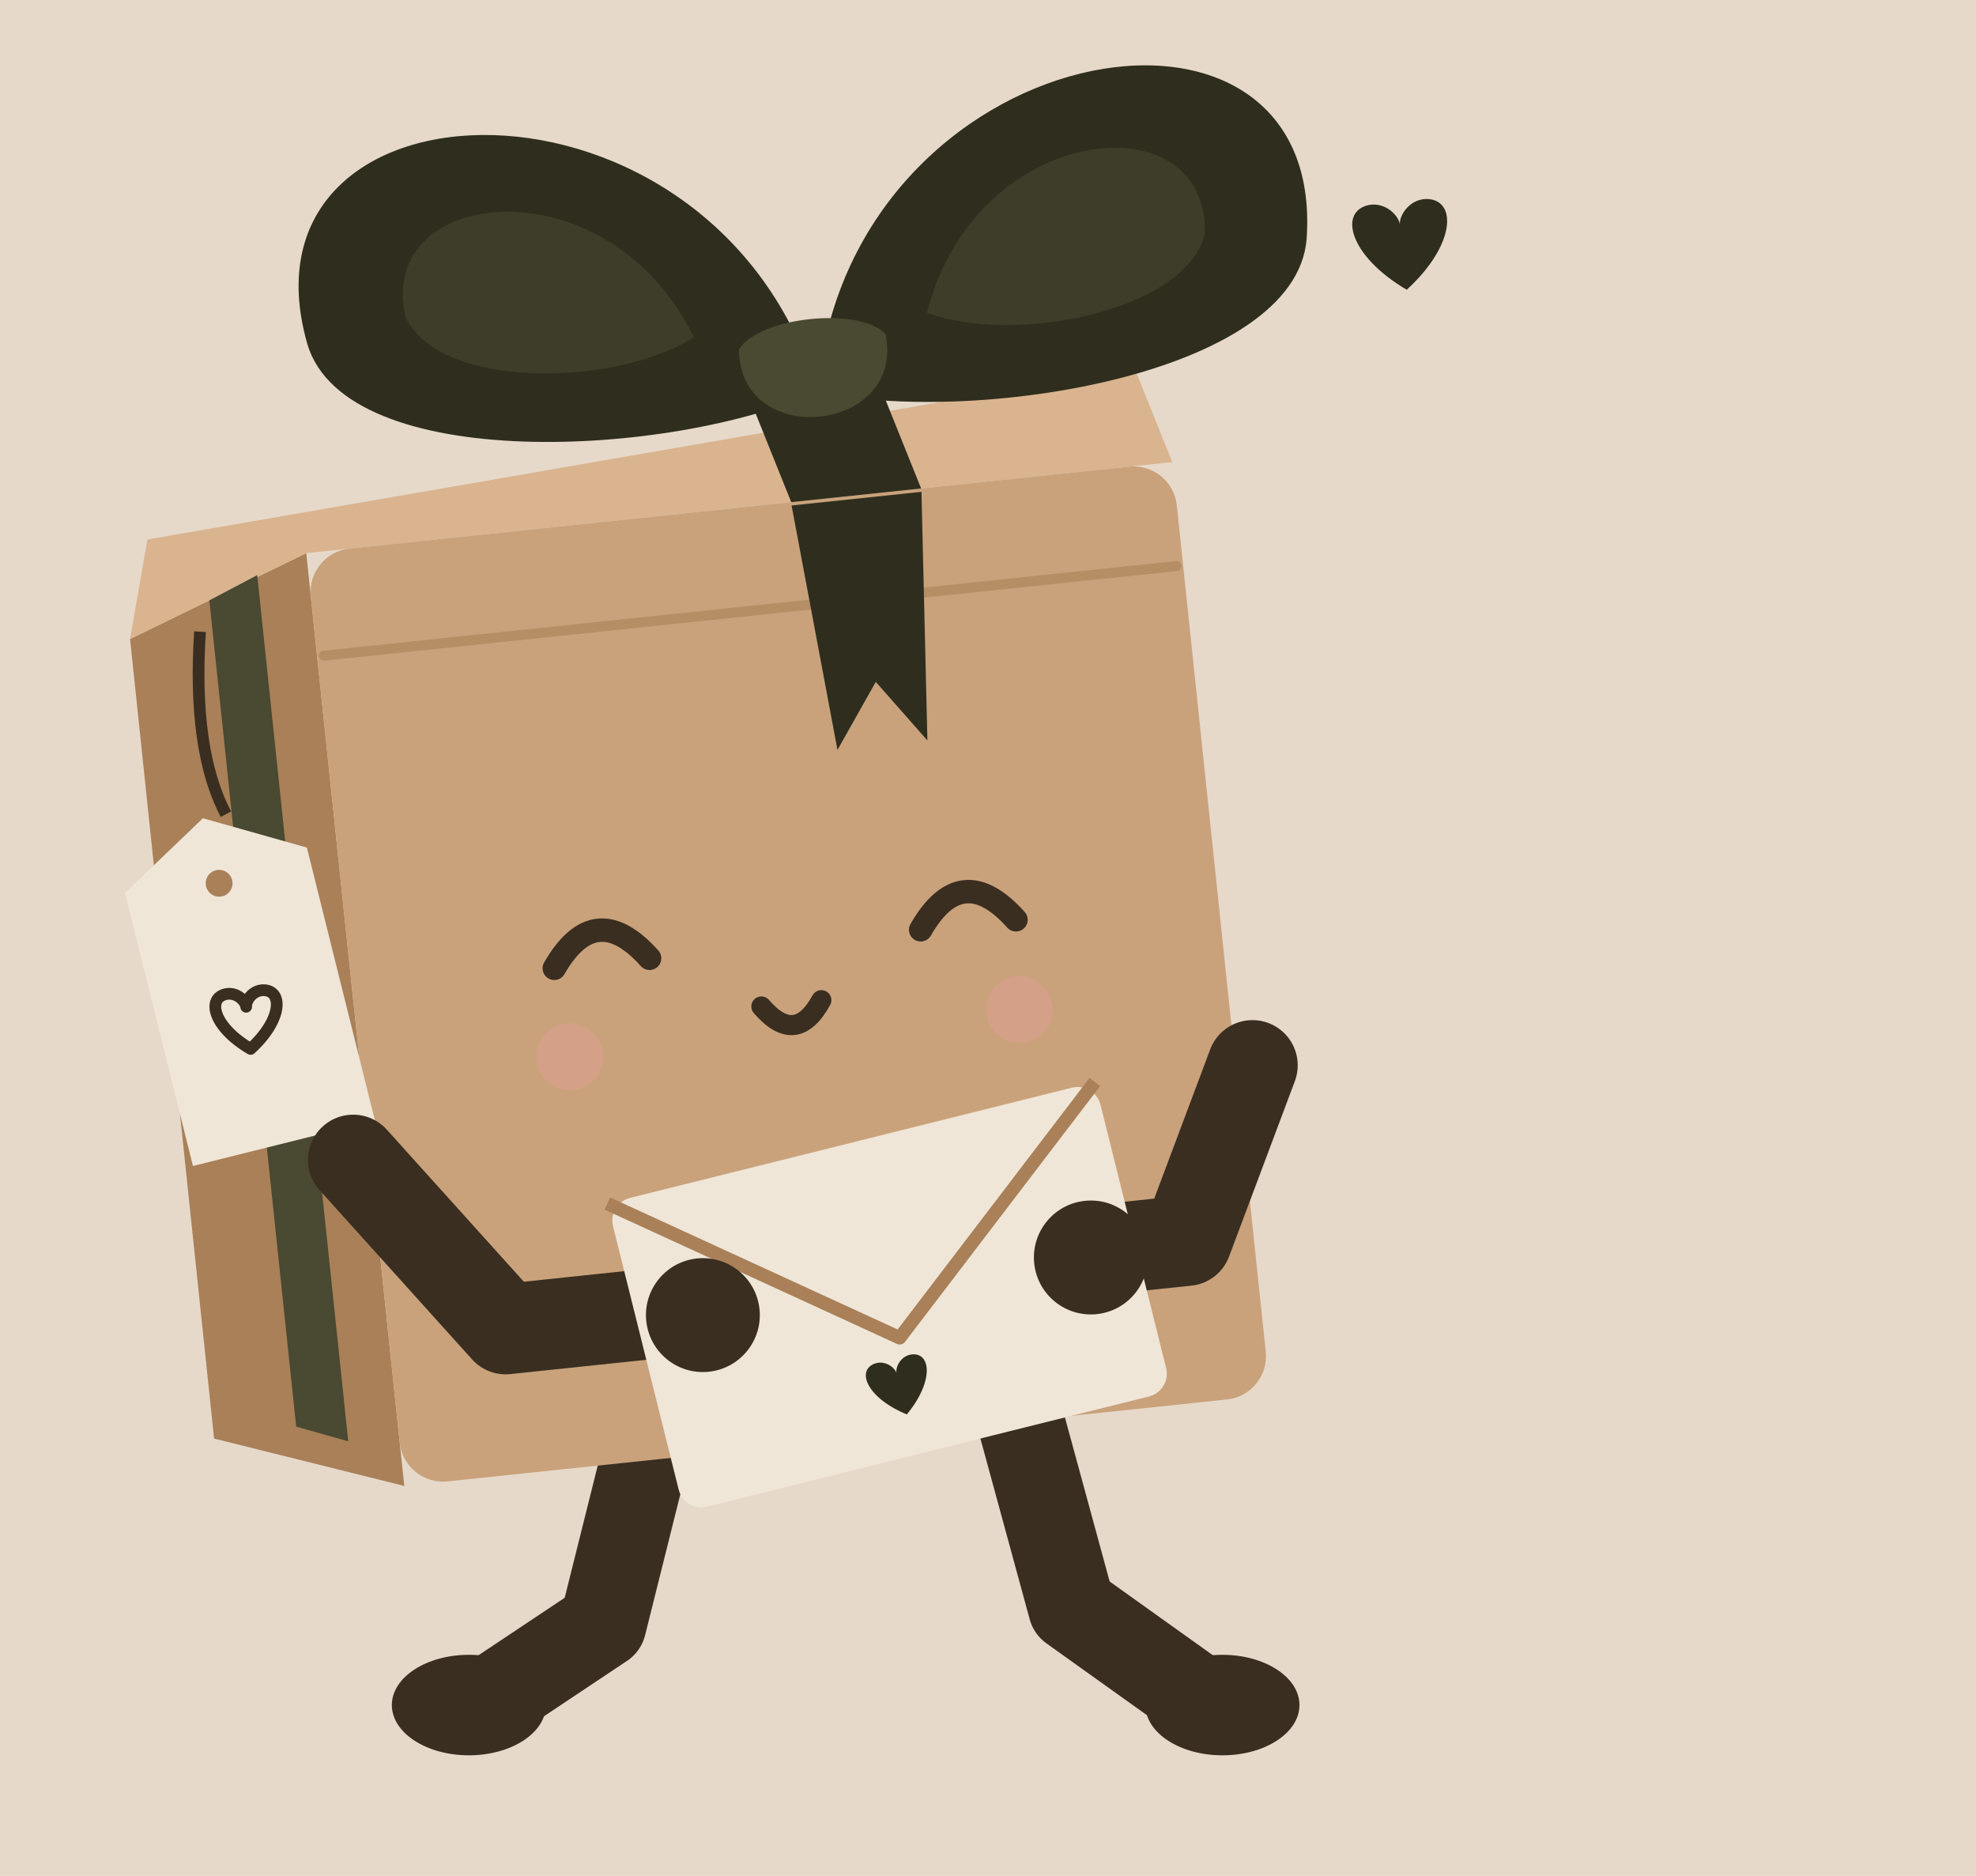
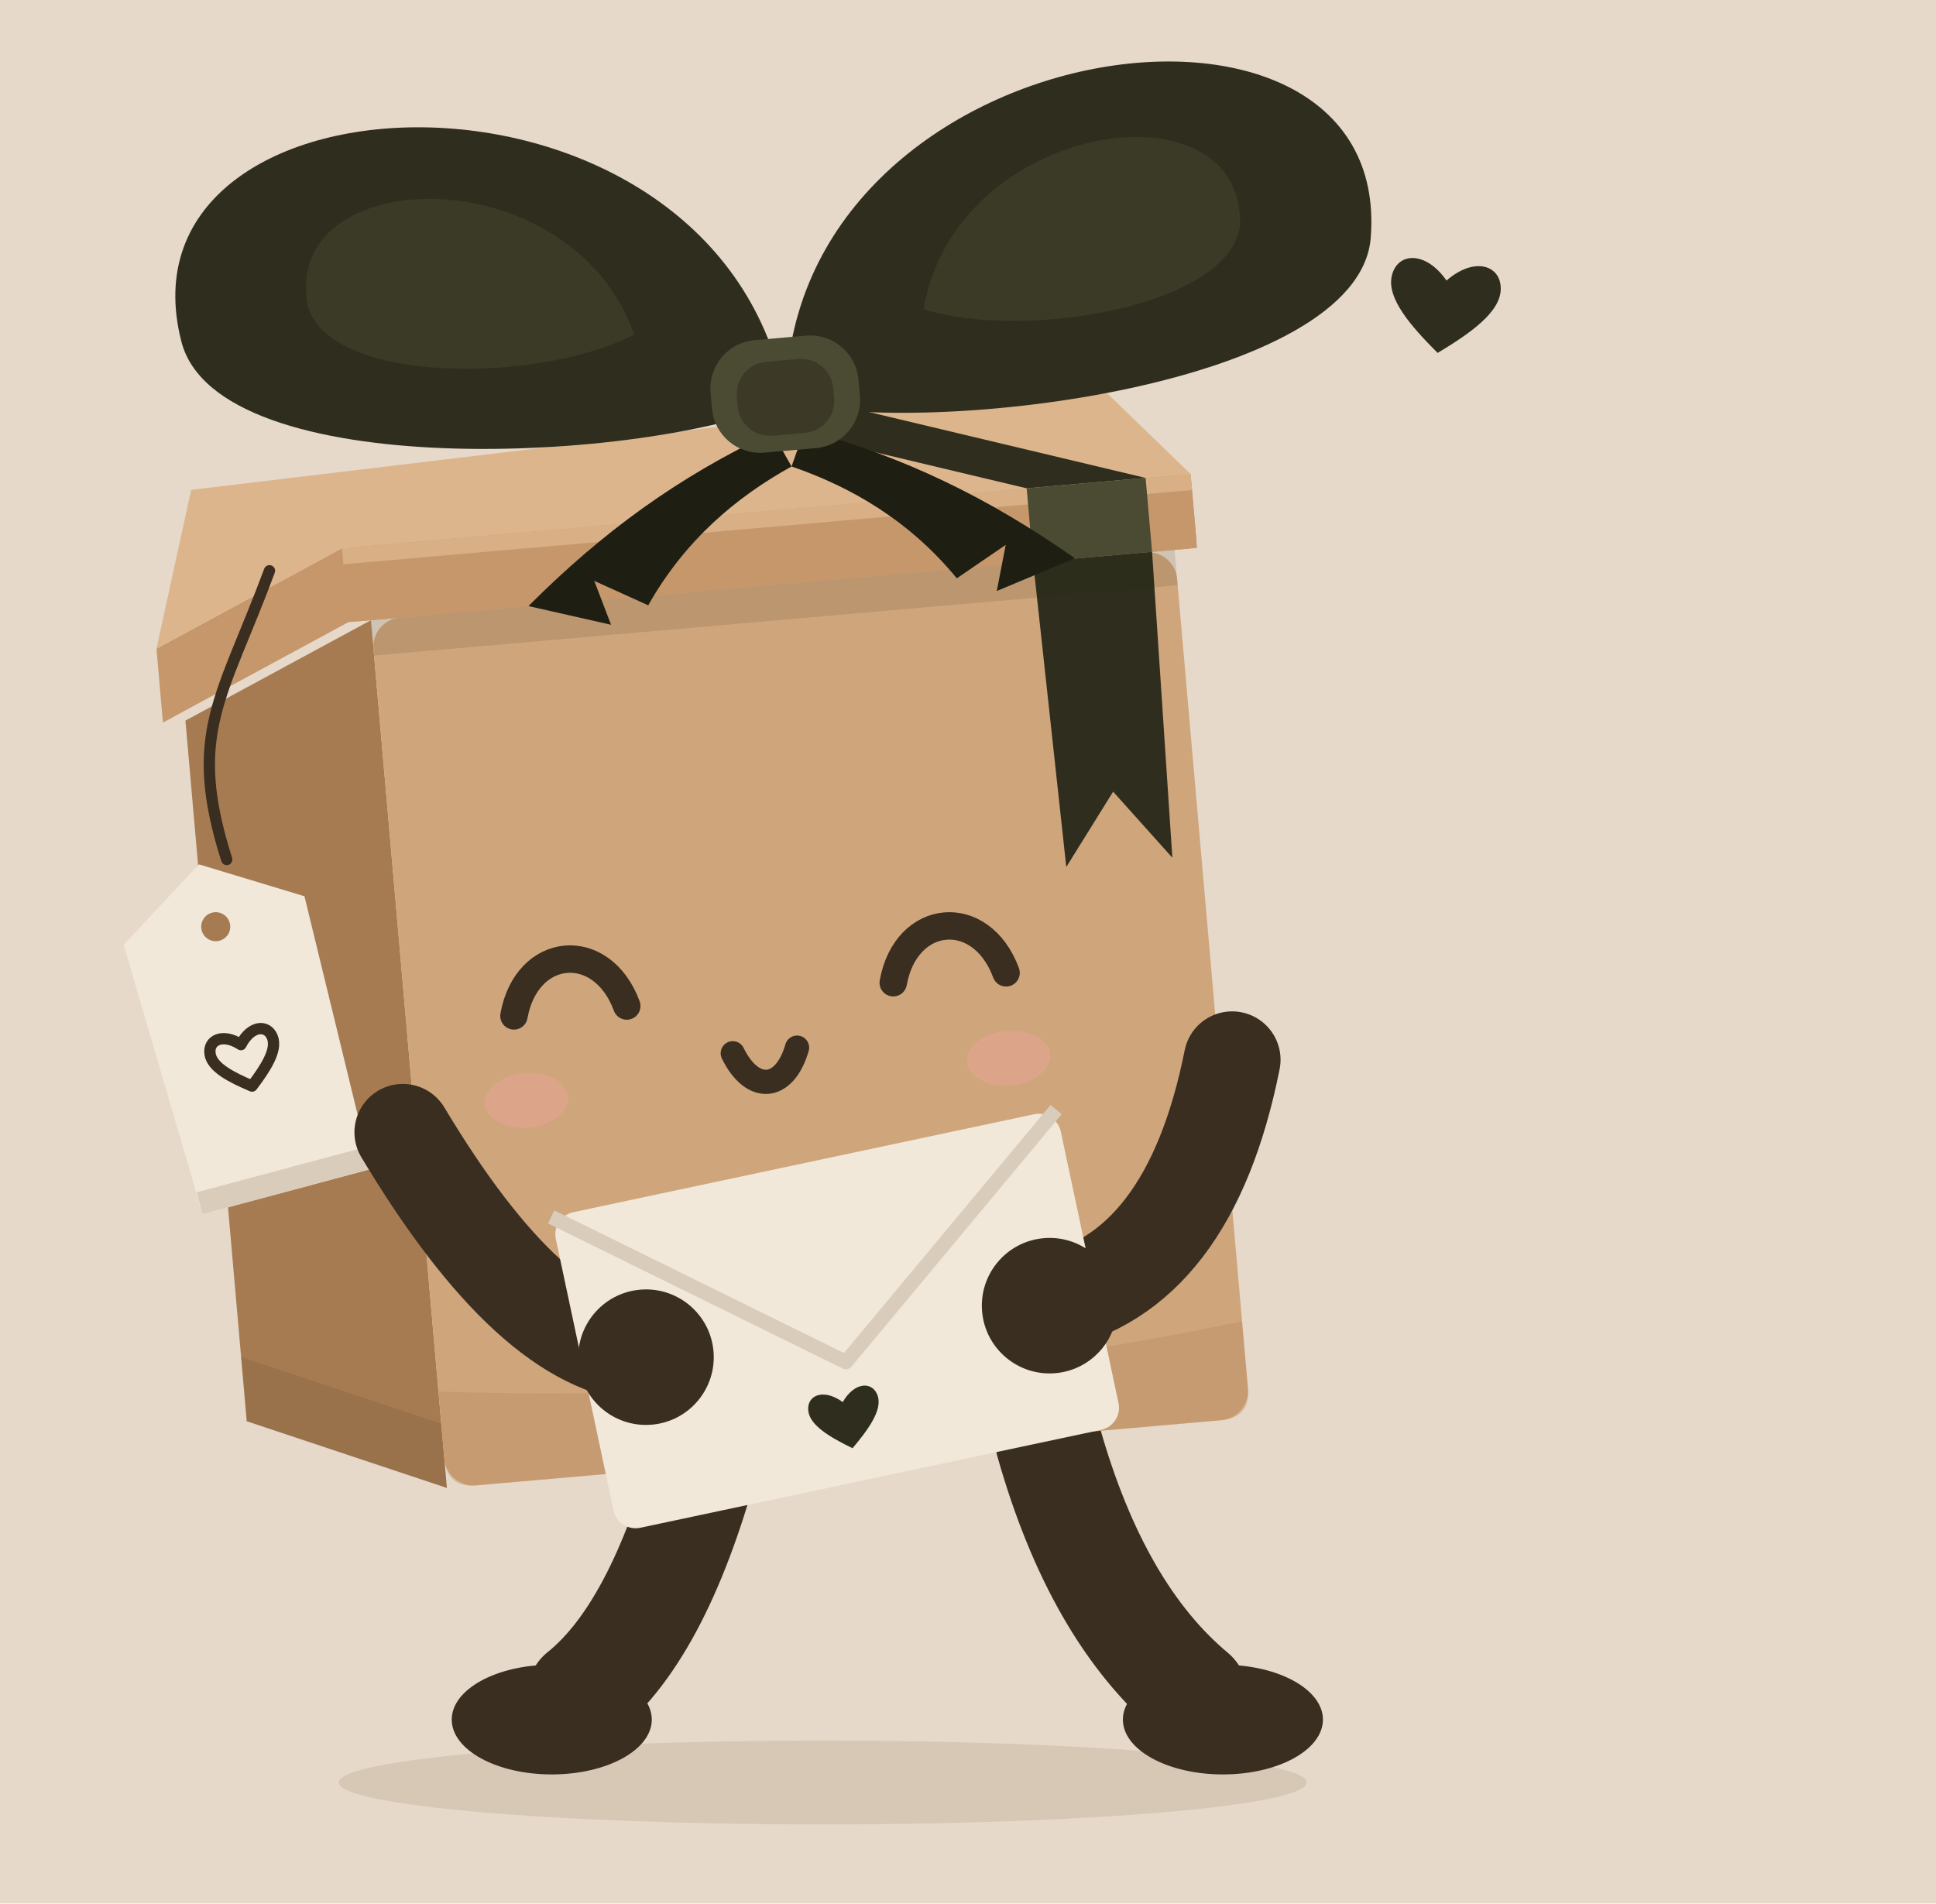
- <svg xmlns="http://www.w3.org/2000/svg" viewBox="60 80 1180 1120" width="1180" height="1120" role="img" aria-label="Mascote Seu Mimo Studio, entregando">
-   <rect x="60" y="80" width="1180" height="1120" fill="#E6D9CA" />
+ <svg xmlns="http://www.w3.org/2000/svg" viewBox="40 40 1200 1180" width="1200" height="1180" role="img" aria-label="Mascote Seu Mimo Studio, entregando">
+   <rect x="40" y="40" width="1200" height="1180" fill="#E6D9CA" />
  <g id="mascote-entregando">
-     <path d="M450,930 L420,1050 L360,1090" fill="none" stroke="#3A2E21" stroke-width="52" stroke-linecap="round" stroke-linejoin="round" />
-     <ellipse cx="340" cy="1098" rx="46" ry="30" fill="#3A2E21" />
-     <path d="M670,930 L700,1040 L770,1090" fill="none" stroke="#3A2E21" stroke-width="52" stroke-linecap="round" stroke-linejoin="round" />
-     <ellipse cx="790" cy="1098" rx="46" ry="30" fill="#3A2E21" />
-     <g id="corpo" transform="rotate(-6 560.0 940)">
-       <path d="M190,420 L300,380 L300,940 L190,900 Z" fill="#A98058" />
-       <path d="M190,420 L300,380 L820,380 L803.5,322 L206.5,362 Z" fill="#D9B48F" />
-       <rect x="300" y="380" width="520" height="560" rx="26" ry="26" fill="#C9A27B" />
-       <path d="M591.2,380 L669.2,380 L652.7,322 L574.7,322 Z" fill="#2F2E1E" />
-       <path d="M239.5,402 L269.5,390 L269.5,910 L239.5,898 Z" fill="#4A4931" />
-       <path d="M304,442 L816,442" fill="none" stroke="#A98058" stroke-width="6" stroke-linecap="round" opacity=".6" />
-       <path d="M591.2,382 L669.2,382 L657.2,530 L630.2,492 L603.2,530 Z" fill="#2F2E1E" />
-       <path d="M613.7,316 C573.7,106 283.7,86 313.7,256 C328.7,336 523.7,346 613.7,316 Z" fill="#2F2E1E" />
-       <path d="M543.7,276 C503.7,166 363.7,166 373.7,246 C388.7,291 493.7,301 543.7,276 Z" fill="#4A4931" opacity=".55" />
-       <path d="M613.7,316 C653.7,106 943.7,86 913.7,256 C898.7,336 703.7,346 613.7,316 Z" fill="#2F2E1E" />
-       <path d="M683.7,276 C723.7,166 863.7,166 853.7,246 C838.7,291 733.7,301 683.7,276 Z" fill="#4A4931" opacity=".55" />
-       <path d="M569.7,286 C563.7,346 663.7,346 657.7,286 C643.7,268 583.7,268 569.7,286 Z" fill="#4A4931" />
-       <path d="M232,420 Q220,490 236,530" fill="none" stroke="#3A2E21" stroke-width="7" />
-       <path d="M236,530 L292,562 L292,730 L180,730 L180,562 Z" fill="#EFE6D8" transform="rotate(-8 236 630)" />
-       <circle cx="236" cy="570" r="8" fill="#A98058" transform="rotate(-8 236 630)" />
-       <path d="M236,670.9 C215.1,655.5 212.9,637.9 225.0,636.8 C231.6,636.36 236,642.3 236,645.6 C236,642.3 240.4,636.36 247.0,636.8 C259.1,637.9 256.9,655.5 236,670.9 Z" fill="none" stroke="#3A2E21" stroke-width="7" stroke-linejoin="round" />
-       <path d="M421.4,642.0 Q450.0,602.4 478.6,642.0" fill="none" stroke="#3A2E21" stroke-width="14.0" stroke-linecap="round" />
-       <path d="M641.4,642.0 Q670.0,602.4 698.6,642.0" fill="none" stroke="#3A2E21" stroke-width="14.0" stroke-linecap="round" />
-       <circle cx="425.0" cy="695.6" r="20" fill="#D9A08C" opacity=".7" />
-       <circle cx="695.0" cy="695.6" r="20" fill="#D9A08C" opacity=".7" />
-       <path d="M542.0,677.6 Q560.0,703.6 578.0,677.6" fill="none" stroke="#3A2E21" stroke-width="12.0" stroke-linecap="round" />
-       <path d="M290,743.2 L370,853.2 L490.0,853.2" fill="none" stroke="#3A2E21" stroke-width="54" stroke-linecap="round" stroke-linejoin="round" />
-       <path d="M830,743.2 L780,843.2 L720.0,843.2" fill="none" stroke="#3A2E21" stroke-width="54" stroke-linecap="round" stroke-linejoin="round" />
-       <rect x="450.0" y="763.2" width="300" height="190" rx="14" ry="14" fill="#EFE6D8" transform="rotate(-8 600.0 858.2)" />
-       <path d="M450.0,763.2 L600.0,883.2 L750.0,763.2" fill="none" stroke="#A98058" stroke-width="8" stroke-linejoin="round" transform="rotate(-8 600.0 858.2)" />
-       <path d="M600.0,929.1 C579.1,913.7 576.9,896.1 589.0,895.0 C595.6,894.56 600.0,900.5 600.0,903.8 C600.0,900.5 604.4,894.56 611.0,895.0 C623.1,896.1 620.9,913.7 600.0,929.1 Z" fill="#2F2E1E" transform="rotate(-8 600.0 908.2)" />
-       <circle cx="488.0" cy="857.2" r="34" fill="#3A2E21" />
-       <circle cx="722.0" cy="847.2" r="34" fill="#3A2E21" />
-       <path d="M970,292.3 C937.7,268.5 934.3,241.3 953.0,239.6 C963.2,238.92 970,248.1 970,253.2 C970,248.1 976.8,238.92 987.0,239.6 C1005.7,241.3 1002.3,268.5 970,292.3 Z" fill="#2F2E1E" />
+     <ellipse cx="550.0" cy="1145" rx="300" ry="26" fill="#C9B9A4" opacity=".55" />
+     <path d="M480,934 Q450,1050 400,1090" fill="none" stroke="#3A2E21" stroke-width="66" stroke-linecap="round" stroke-linejoin="round" />
+     <ellipse cx="382" cy="1106" rx="62" ry="34" fill="#3A2E21" />
+     <path d="M690,934 Q720,1040 780,1090" fill="none" stroke="#3A2E21" stroke-width="66" stroke-linecap="round" stroke-linejoin="round" />
+     <ellipse cx="798" cy="1106" rx="62" ry="34" fill="#3A2E21" />
+     <g id="corpo" transform="rotate(-5 580.0 1100)">
+       <path d="M210,452 L330,400 L330,940 L210,888 Z" fill="#A67B52" />
+       <path d="M210,848 L330,900 L330,940 L210,888 Z" fill="#1F1E13" opacity=".10" />
+       <rect x="330" y="400" width="500" height="540" rx="18" fill="#CFA57C" />
+       <path d="M330,880 Q580.0,910 830,880 L830,922 Q830,940 812,940 L348,940 Q330,940 330,922 Z" fill="#B88A5E" opacity=".35" />
+       <path d="M196,406 L316,354 L844,354 L844,400 L316,400 L196,452 Z" fill="#C6976B" />
+       <path d="M196,406 L226.0,309.8 L790.0,291.8 L844,354 L316,354 Z" fill="#DDB58D" />
+       <rect x="316" y="354" width="528" height="46" rx="6" fill="#C6976B" />
+       <rect x="316" y="354" width="528" height="10" fill="#DDB58D" opacity=".8" />
+       <path d="M561.0,293.8 L635.0,293.8 L816,354 L742,354 Z" fill="#2F2E1E" />
+       <rect x="742" y="354" width="74" height="46" fill="#4B4A33" />
+       <path d="M742,400 L816,400 L812,590 L779.0,546 L746,590 Z" fill="#2F2E1E" />
+       <rect x="330" y="400" width="500" height="22" fill="#1F1E13" opacity=".12" />
+       <path d="M598.0,287.8 C578.0,57.8 198.0,37.8 228.0,217.8 C243.0,307.8 508.0,317.8 598.0,287.8 Z" fill="#2F2E1E" />
+       <path d="M508.0,237.8 C478.0,122.8 298.0,112.8 308.0,202.8 C318.0,252.8 448.0,262.8 508.0,237.8 Z" fill="#4B4A33" opacity=".42" />
+       <path d="M588.0,305.8 C528.0,327.8 478.0,357.8 428.0,399.8 L478.0,415.8 L470.0,387.8 L502.0,405.8 C528.0,367.8 562.0,343.8 598.0,327.8 Z" fill="#1F1E13" />
+       <path d="M598.0,287.8 C618.0,57.8 998.0,37.8 968.0,217.8 C953.0,307.8 688.0,317.8 598.0,287.8 Z" fill="#2F2E1E" />
+       <path d="M688.0,237.8 C718.0,122.8 898.0,112.8 888.0,202.8 C878.0,252.8 748.0,262.8 688.0,237.8 Z" fill="#4B4A33" opacity=".42" />
+       <path d="M608.0,305.8 C668.0,327.8 718.0,357.8 768.0,399.8 L718.0,415.8 L726.0,387.8 L694.0,405.8 C668.0,367.8 634.0,343.8 598.0,327.8 Z" fill="#1F1E13" />
+       <rect x="552.0" y="247.8" width="92" height="70" rx="30" fill="#4B4A33" />
+       <rect x="568.0" y="261.8" width="60" height="46" rx="20" fill="#2F2E1E" opacity=".55" />
+       <path d="M270.0,364 C234.0,440 210,460 228,540" fill="none" stroke="#3A2E21" stroke-width="7" stroke-linecap="round" />
+       <path d="M228,540 L286,576 L282,750 L174,750 L170,576 Z" fill="#F1E8DA" transform="rotate(-10 228 640)" />
+       <path d="M174,736 L282,736 L282,750 L174,750 Z" fill="#D9CCBA" transform="rotate(-10 228 640)" />
+       <circle cx="228" cy="580" r="9" fill="#A67B52" transform="rotate(-10 228 640)" />
+       <path d="M228,681.6 C217.0,673.0 207.0,664.0 208.0,655.6 C209.0,647.0 219.0,645.0 228,655.0 C237.0,645.0 247.0,647.0 248.0,655.6 C249.0,664.0 239.0,673.0 228,681.6 Z" fill="none" stroke="#3A2E21" stroke-width="7" stroke-linejoin="round" transform="rotate(-10 228 662)" />
+       <path d="M396.9,652.1 C408.6,609.2 455.4,609.2 467.1,652.1" fill="none" stroke="#3A2E21" stroke-width="17" stroke-linecap="round" />
+       <path d="M632.9,652.1 C644.6,609.2 691.4,609.2 703.1,652.1" fill="none" stroke="#3A2E21" stroke-width="17" stroke-linecap="round" />
+       <ellipse cx="400.0" cy="705.0" rx="26" ry="17" fill="#E0A48E" opacity=".75" />
+       <ellipse cx="700.0" cy="705.0" rx="26" ry="17" fill="#E0A48E" opacity=".75" />
+       <path d="M530.0,687.0 C540.0,713.0 560.0,713.0 570.0,687.0" fill="none" stroke="#3A2E21" stroke-width="15" stroke-linecap="round" />
+       <path d="M322,718.0 Q390,858.0 460.0,868.0" fill="none" stroke="#3A2E21" stroke-width="60" stroke-linecap="round" stroke-linejoin="round" />
+       <path d="M838,718.0 Q800,848.0 710.0,858.0" fill="none" stroke="#3A2E21" stroke-width="60" stroke-linecap="round" stroke-linejoin="round" />
+       <rect x="420.0" y="758.0" width="320" height="200" rx="14" fill="#F1E8DA" transform="rotate(-7 580.0 858.0)" />
+       <path d="M420.0,758.0 L580.0,884.0 L740.0,758.0" fill="none" stroke="#D9CCBA" stroke-width="9" stroke-linejoin="round" transform="rotate(-7 580.0 858.0)" />
+       <path d="M580.0,937.56 C567.9,928.1 556.9,918.2 558.0,908.96 C559.1,899.5 570.1,897.3 580.0,908.3 C589.9,897.3 600.9,899.5 602.0,908.96 C603.1,918.2 592.1,928.1 580.0,937.56 Z" fill="#2F2E1E" transform="rotate(-7 580.0 916.0)" />
+       <circle cx="460.0" cy="870.0" r="42" fill="#3A2E21" />
+       <circle cx="712.0" cy="860.0" r="42" fill="#3A2E21" />
+       <path d="M1010,293.32 C991.3,278.7 974.3,263.4 976.0,249.12 C977.7,234.5 994.7,231.1 1010,248.1 C1025.3,231.1 1042.3,234.5 1044.0,249.12 C1045.7,263.4 1028.7,278.7 1010,293.32 Z" fill="#2F2E1E" transform="rotate(12 1010 260)" />
    </g>
  </g>
</svg>
